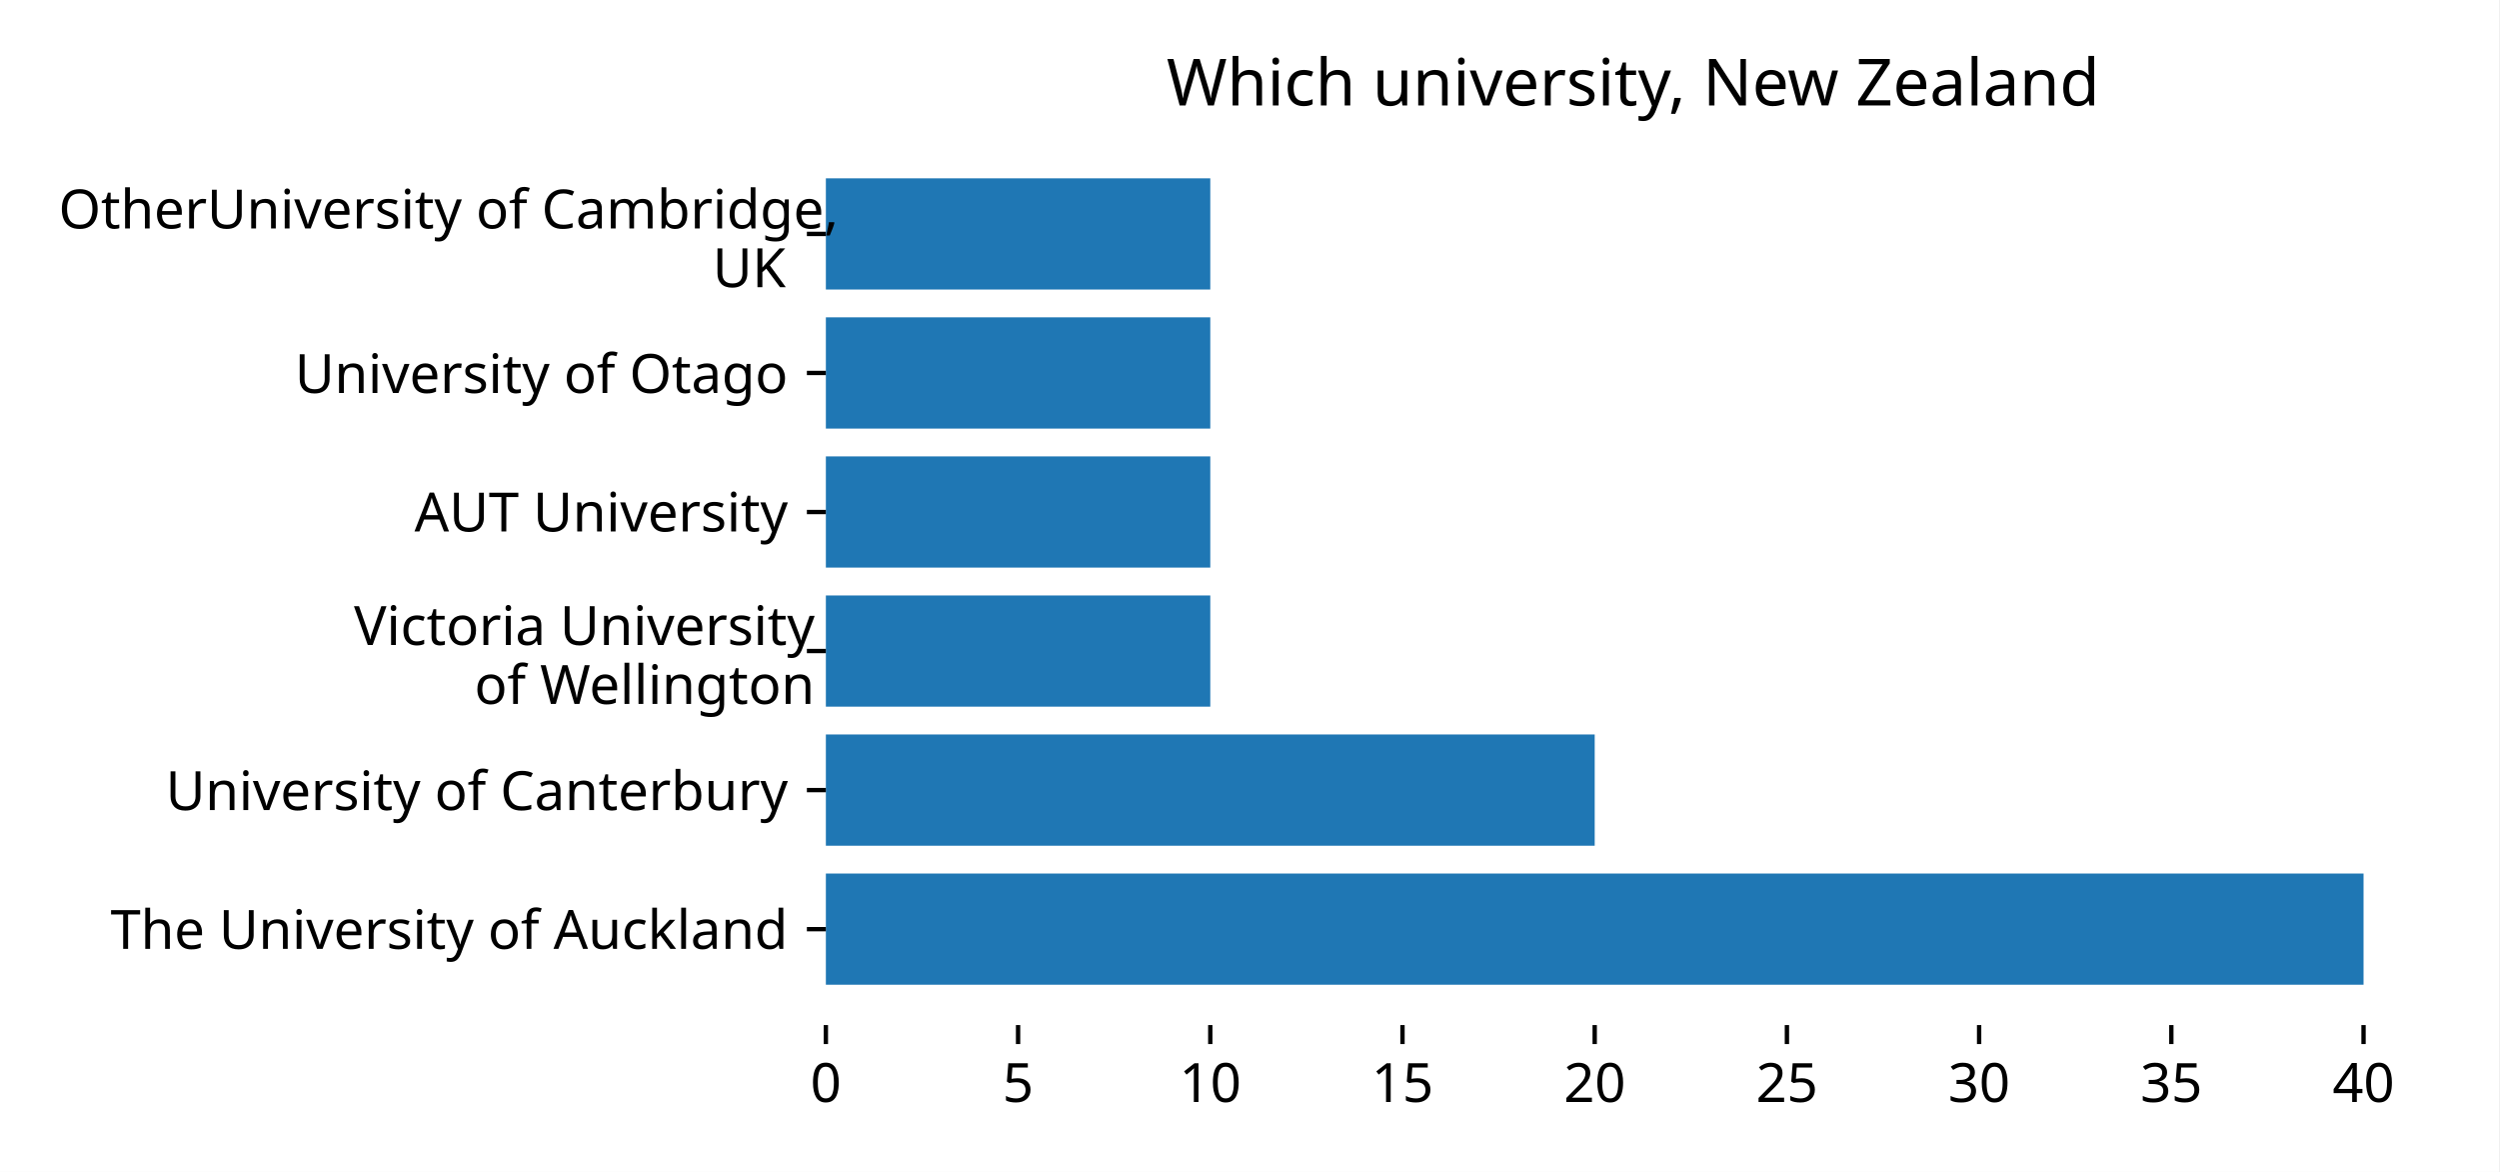
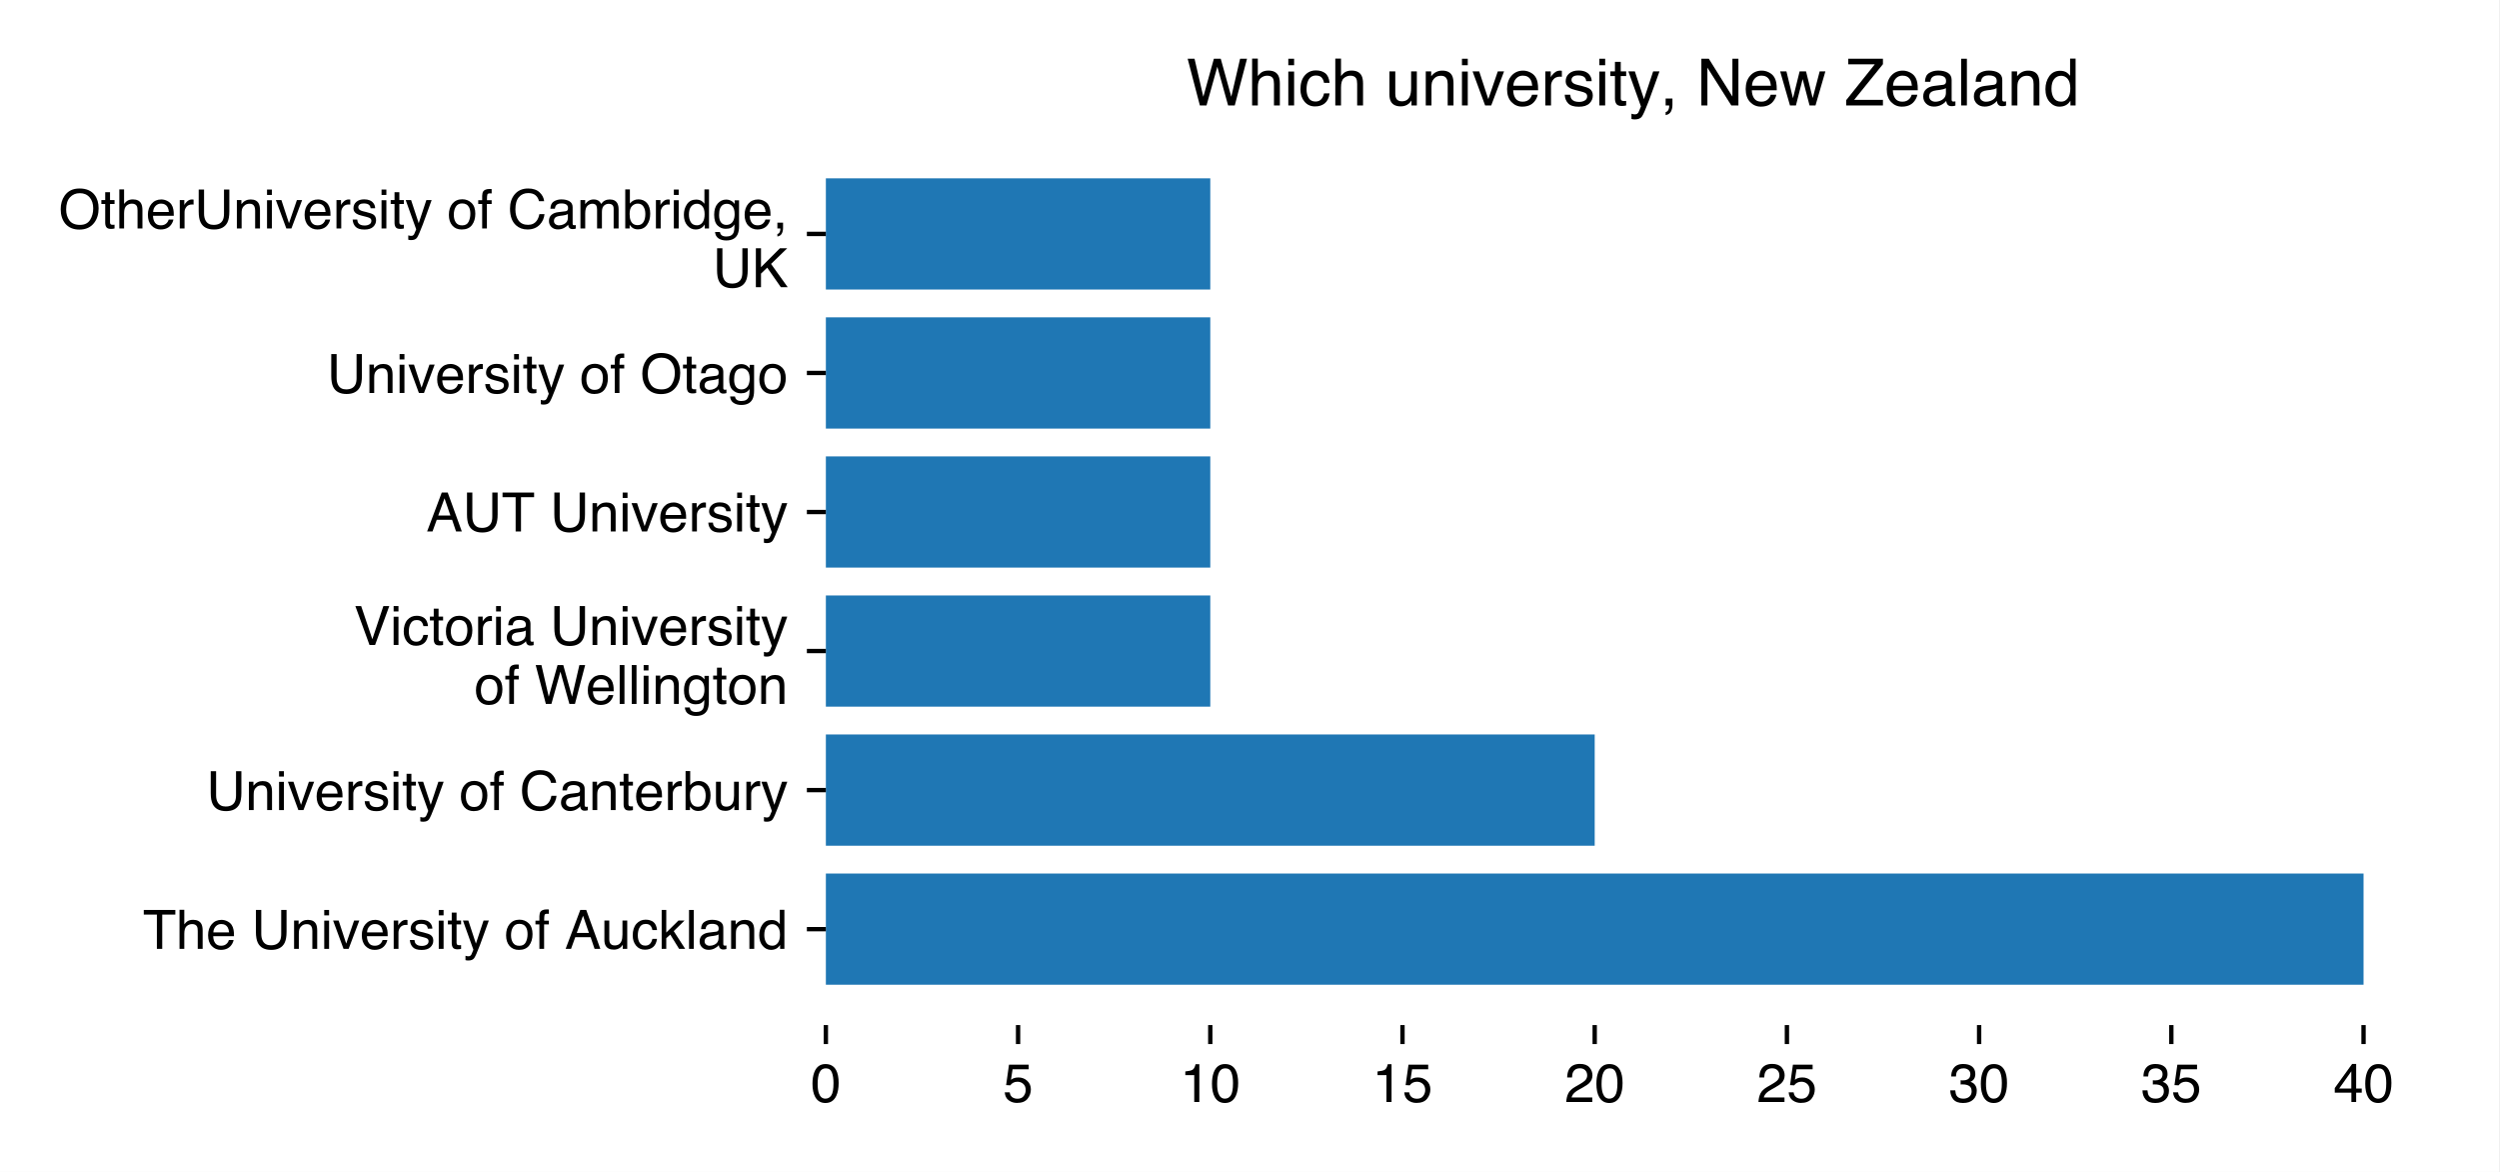
<svg xmlns="http://www.w3.org/2000/svg" xmlns:xlink="http://www.w3.org/1999/xlink" width="460.8pt" height="216pt" viewBox="0 0 460.8 216" version="1.1">
  <defs>
    <style type="text/css">*{stroke-linejoin: round; stroke-linecap: butt}</style>
  </defs>
  <g id="figure_1">
    <g id="patch_1">
      <path d="M 0 216  L 460.8 216  L 460.8 0  L 0 0  z " style="fill: #ffffff" />
    </g>
    <g id="axes_1">
      <g id="patch_2">
        <path d="M 152.284 188.942  L 450 188.942  L 450 25.436  L 152.284 25.436  z " style="fill: #ffffff" />
      </g>
      <g id="patch_3">
        <path d="M 152.284 181.51  L 435.823 181.51  L 435.823 161.008  L 152.284 161.008  z " clip-path="url(#p4ec73cc46a)" style="fill: #1f77b4" />
      </g>
      <g id="patch_4">
        <path d="M 152.284 155.882  L 294.054 155.882  L 294.054 135.38  L 152.284 135.38  z " clip-path="url(#p4ec73cc46a)" style="fill: #1f77b4" />
      </g>
      <g id="patch_5">
        <path d="M 152.284 130.254  L 223.169 130.254  L 223.169 109.752  L 152.284 109.752  z " clip-path="url(#p4ec73cc46a)" style="fill: #1f77b4" />
      </g>
      <g id="patch_6">
        <path d="M 152.284 104.626  L 223.169 104.626  L 223.169 84.124  L 152.284 84.124  z " clip-path="url(#p4ec73cc46a)" style="fill: #1f77b4" />
      </g>
      <g id="patch_7">
        <path d="M 152.284 78.999  L 223.169 78.999  L 223.169 58.496  L 152.284 58.496  z " clip-path="url(#p4ec73cc46a)" style="fill: #1f77b4" />
      </g>
      <g id="patch_8">
        <path d="M 152.284 53.371  L 223.169 53.371  L 223.169 32.868  L 152.284 32.868  z " clip-path="url(#p4ec73cc46a)" style="fill: #1f77b4" />
      </g>
      <g id="matplotlib.axis_1">
        <g id="xtick_1">
          <g id="line2d_1">
            <defs>
              <path id="m4c99cd72f3" d="M 0 0  L 0 3.5  " style="stroke: #000000; stroke-width: 0.8" />
            </defs>
            <g>
              <use xlink:href="#m4c99cd72f3" x="152.284" y="188.942" style="stroke: #000000; stroke-width: 0.8" />
            </g>
          </g>
          <g id="text_1">
-             <text style="font: 10px 'sans-serif'; text-anchor: middle" x="152.284" y="203.116" transform="rotate(-0, 152.2844, 203.1156)">0</text>
+             <g transform="translate(149.5039 203.1156)scale(0.1 -0.1)">
+               <defs>
+                 <path id="Helvetica-30" d="M 1731 4475  Q 2600 4475 2988 3759  Q 3288 3206 3288 2244  Q 3288 1331 3016 734  Q 2622 -122 1728 -122  Q 922 -122 528 578  Q 200 1163 200 2147  Q 200 2909 397 3456  Q 766 4475 1731 4475  z M 1725 391  Q 2163 391 2422 778  Q 2681 1166 2681 2222  Q 2681 2984 2493 3476  Q 2306 3969 1766 3969  Q 1269 3969 1039 3501  Q 809 3034 809 2125  Q 809 1441 956 1025  Q 1181 391 1725 391  z " transform="scale(0.015625)" />
+               </defs>
+               <use xlink:href="#Helvetica-30" />
+             </g>
          </g>
        </g>
        <g id="xtick_2">
          <g id="line2d_2">
            <g>
              <use xlink:href="#m4c99cd72f3" x="187.727" y="188.942" style="stroke: #000000; stroke-width: 0.8" />
            </g>
          </g>
          <g id="text_2">
-             <text style="font: 10px 'sans-serif'; text-anchor: middle" x="187.727" y="203.116" transform="rotate(-0, 187.7267, 203.1156)">5</text>
+             <g transform="translate(184.9462 203.1156)scale(0.1 -0.1)">
+               <defs>
+                 <path id="Helvetica-35" d="M 791 1141  Q 847 659 1238 475  Q 1438 381 1700 381  Q 2200 381 2440 700  Q 2681 1019 2681 1406  Q 2681 1875 2395 2131  Q 2109 2388 1709 2388  Q 1419 2388 1211 2275  Q 1003 2163 856 1963  L 369 1991  L 709 4400  L 3034 4400  L 3034 3856  L 1131 3856  L 941 2613  Q 1097 2731 1238 2791  Q 1488 2894 1816 2894  Q 2431 2894 2859 2497  Q 3288 2100 3288 1491  Q 3288 856 2895 371  Q 2503 -113 1644 -113  Q 1097 -113 676 195  Q 256 503 206 1141  L 791 1141  z " transform="scale(0.015625)" />
+               </defs>
+               <use xlink:href="#Helvetica-35" />
+             </g>
          </g>
        </g>
        <g id="xtick_3">
          <g id="line2d_3">
            <g>
              <use xlink:href="#m4c99cd72f3" x="223.169" y="188.942" style="stroke: #000000; stroke-width: 0.8" />
            </g>
          </g>
          <g id="text_3">
-             <text style="font: 10px 'sans-serif'; text-anchor: middle" x="223.169" y="203.116" transform="rotate(-0, 223.169, 203.1156)">10</text>
+             <g transform="translate(217.6081 203.1156)scale(0.1 -0.1)">
+               <defs>
+                 <path id="Helvetica-31" d="M 613 3169  L 613 3600  Q 1222 3659 1462 3798  Q 1703 3938 1822 4456  L 2266 4456  L 2266 0  L 1666 0  L 1666 3169  L 613 3169  z " transform="scale(0.015625)" />
+               </defs>
+               <use xlink:href="#Helvetica-31" />
+               <use xlink:href="#Helvetica-30" x="55.615" />
+             </g>
          </g>
        </g>
        <g id="xtick_4">
          <g id="line2d_4">
            <g>
              <use xlink:href="#m4c99cd72f3" x="258.611" y="188.942" style="stroke: #000000; stroke-width: 0.8" />
            </g>
          </g>
          <g id="text_4">
-             <text style="font: 10px 'sans-serif'; text-anchor: middle" x="258.611" y="203.116" transform="rotate(-0, 258.6114, 203.1156)">15</text>
+             <g transform="translate(253.0504 203.1156)scale(0.1 -0.1)">
+               <use xlink:href="#Helvetica-31" />
+               <use xlink:href="#Helvetica-35" x="55.615" />
+             </g>
          </g>
        </g>
        <g id="xtick_5">
          <g id="line2d_5">
            <g>
              <use xlink:href="#m4c99cd72f3" x="294.054" y="188.942" style="stroke: #000000; stroke-width: 0.8" />
            </g>
          </g>
          <g id="text_5">
-             <text style="font: 10px 'sans-serif'; text-anchor: middle" x="294.054" y="203.116" transform="rotate(-0, 294.0537, 203.1156)">20</text>
+             <g transform="translate(288.4928 203.1156)scale(0.1 -0.1)">
+               <defs>
+                 <path id="Helvetica-32" d="M 200 0  Q 231 578 439 1006  Q 647 1434 1250 1784  L 1850 2131  Q 2253 2366 2416 2531  Q 2672 2791 2672 3125  Q 2672 3516 2437 3745  Q 2203 3975 1813 3975  Q 1234 3975 1013 3538  Q 894 3303 881 2888  L 309 2888  Q 319 3472 525 3841  Q 891 4491 1816 4491  Q 2584 4491 2939 4075  Q 3294 3659 3294 3150  Q 3294 2613 2916 2231  Q 2697 2009 2131 1694  L 1703 1456  Q 1397 1288 1222 1134  Q 909 863 828 531  L 3272 531  L 3272 0  L 200 0  z " transform="scale(0.015625)" />
+               </defs>
+               <use xlink:href="#Helvetica-32" />
+               <use xlink:href="#Helvetica-30" x="55.615" />
+             </g>
          </g>
        </g>
        <g id="xtick_6">
          <g id="line2d_6">
            <g>
              <use xlink:href="#m4c99cd72f3" x="329.496" y="188.942" style="stroke: #000000; stroke-width: 0.8" />
            </g>
          </g>
          <g id="text_6">
-             <text style="font: 10px 'sans-serif'; text-anchor: middle" x="329.496" y="203.116" transform="rotate(-0, 329.4961, 203.1156)">25</text>
+             <g transform="translate(323.9351 203.1156)scale(0.1 -0.1)">
+               <use xlink:href="#Helvetica-32" />
+               <use xlink:href="#Helvetica-35" x="55.615" />
+             </g>
          </g>
        </g>
        <g id="xtick_7">
          <g id="line2d_7">
            <g>
              <use xlink:href="#m4c99cd72f3" x="364.938" y="188.942" style="stroke: #000000; stroke-width: 0.8" />
            </g>
          </g>
          <g id="text_7">
-             <text style="font: 10px 'sans-serif'; text-anchor: middle" x="364.938" y="203.116" transform="rotate(-0, 364.9384, 203.1156)">30</text>
+             <g transform="translate(359.3775 203.1156)scale(0.1 -0.1)">
+               <defs>
+                 <path id="Helvetica-33" d="M 1663 -122  Q 869 -122 511 314  Q 153 750 153 1375  L 741 1375  Q 778 941 903 744  Q 1122 391 1694 391  Q 2138 391 2406 628  Q 2675 866 2675 1241  Q 2675 1703 2392 1887  Q 2109 2072 1606 2072  Q 1550 2072 1492 2070  Q 1434 2069 1375 2066  L 1375 2563  Q 1463 2553 1522 2550  Q 1581 2547 1650 2547  Q 1966 2547 2169 2647  Q 2525 2822 2525 3272  Q 2525 3606 2287 3787  Q 2050 3969 1734 3969  Q 1172 3969 956 3594  Q 838 3388 822 3006  L 266 3006  Q 266 3506 466 3856  Q 809 4481 1675 4481  Q 2359 4481 2734 4176  Q 3109 3872 3109 3294  Q 3109 2881 2888 2625  Q 2750 2466 2531 2375  Q 2884 2278 3082 2001  Q 3281 1725 3281 1325  Q 3281 684 2859 281  Q 2438 -122 1663 -122  z " transform="scale(0.015625)" />
+               </defs>
+               <use xlink:href="#Helvetica-33" />
+               <use xlink:href="#Helvetica-30" x="55.615" />
+             </g>
          </g>
        </g>
        <g id="xtick_8">
          <g id="line2d_8">
            <g>
              <use xlink:href="#m4c99cd72f3" x="400.381" y="188.942" style="stroke: #000000; stroke-width: 0.8" />
            </g>
          </g>
          <g id="text_8">
-             <text style="font: 10px 'sans-serif'; text-anchor: middle" x="400.381" y="203.116" transform="rotate(-0, 400.3807, 203.1156)">35</text>
+             <g transform="translate(394.8198 203.1156)scale(0.1 -0.1)">
+               <use xlink:href="#Helvetica-33" />
+               <use xlink:href="#Helvetica-35" x="55.615" />
+             </g>
          </g>
        </g>
        <g id="xtick_9">
          <g id="line2d_9">
            <g>
              <use xlink:href="#m4c99cd72f3" x="435.823" y="188.942" style="stroke: #000000; stroke-width: 0.8" />
            </g>
          </g>
          <g id="text_9">
-             <text style="font: 10px 'sans-serif'; text-anchor: middle" x="435.823" y="203.116" transform="rotate(-0, 435.8231, 203.1156)">40</text>
+             <g transform="translate(430.2621 203.1156)scale(0.1 -0.1)">
+               <defs>
+                 <path id="Helvetica-34" d="M 2116 1584  L 2116 3613  L 681 1584  L 2116 1584  z M 2125 0  L 2125 1094  L 163 1094  L 163 1644  L 2213 4488  L 2688 4488  L 2688 1584  L 3347 1584  L 3347 1094  L 2688 1094  L 2688 0  L 2125 0  z " transform="scale(0.015625)" />
+               </defs>
+               <use xlink:href="#Helvetica-34" />
+               <use xlink:href="#Helvetica-30" x="55.615" />
+             </g>
          </g>
        </g>
      </g>
      <g id="matplotlib.axis_2">
        <g id="ytick_1">
          <g id="line2d_10">
            <defs>
              <path id="m8e343aef83" d="M 0 0  L -3.5 0  " style="stroke: #000000; stroke-width: 0.8" />
            </defs>
            <g>
              <use xlink:href="#m8e343aef83" x="152.284" y="171.259" style="stroke: #000000; stroke-width: 0.8" />
            </g>
          </g>
          <g id="text_10">
-             <text style="font: 10px 'sans-serif'; text-anchor: end" x="145.284" y="174.896" transform="rotate(-0, 145.2844, 174.8964)">The University of Auckland</text>
+             <g transform="translate(26.35 174.8964)scale(0.1 -0.1)">
+               <defs>
+                 <path id="Helvetica-54" d="M 3828 4591  L 3828 4044  L 2281 4044  L 2281 0  L 1650 0  L 1650 4044  L 103 4044  L 103 4591  L 3828 4591  z " transform="scale(0.015625)" />
+                 <path id="Helvetica-68" d="M 413 4606  L 975 4606  L 975 2894  Q 1175 3147 1334 3250  Q 1606 3428 2013 3428  Q 2741 3428 3000 2919  Q 3141 2641 3141 2147  L 3141 0  L 2563 0  L 2563 2109  Q 2563 2478 2469 2650  Q 2316 2925 1894 2925  Q 1544 2925 1259 2684  Q 975 2444 975 1775  L 975 0  L 413 0  L 413 4606  z " transform="scale(0.015625)" />
+                 <path id="Helvetica-65" d="M 1806 3422  Q 2163 3422 2497 3255  Q 2831 3088 3006 2822  Q 3175 2569 3231 2231  Q 3281 2000 3281 1494  L 828 1494  Q 844 984 1069 676  Q 1294 369 1766 369  Q 2206 369 2469 659  Q 2619 828 2681 1050  L 3234 1050  Q 3213 866 3089 639  Q 2966 413 2813 269  Q 2556 19 2178 -69  Q 1975 -119 1719 -119  Q 1094 -119 659 336  Q 225 791 225 1609  Q 225 2416 662 2919  Q 1100 3422 1806 3422  z M 2703 1941  Q 2669 2306 2544 2525  Q 2313 2931 1772 2931  Q 1384 2931 1121 2651  Q 859 2372 844 1941  L 2703 1941  z M 1753 3428  L 1753 3428  z " transform="scale(0.015625)" />
+                 <path id="Helvetica-20" transform="scale(0.015625)" />
+                 <path id="Helvetica-55" d="M 1163 4591  L 1163 1753  Q 1163 1253 1350 922  Q 1628 422 2288 422  Q 3078 422 3363 963  Q 3516 1256 3516 1753  L 3516 4591  L 4147 4591  L 4147 2013  Q 4147 1166 3919 709  Q 3500 -122 2338 -122  Q 1175 -122 759 709  Q 531 1166 531 2013  L 531 4591  L 1163 4591  z M 2341 4591  L 2341 4591  z " transform="scale(0.015625)" />
+                 <path id="Helvetica-6e" d="M 413 3347  L 947 3347  L 947 2872  Q 1184 3166 1450 3294  Q 1716 3422 2041 3422  Q 2753 3422 3003 2925  Q 3141 2653 3141 2147  L 3141 0  L 2569 0  L 2569 2109  Q 2569 2416 2478 2603  Q 2328 2916 1934 2916  Q 1734 2916 1606 2875  Q 1375 2806 1200 2600  Q 1059 2434 1017 2257  Q 975 2081 975 1753  L 975 0  L 413 0  L 413 3347  z M 1734 3428  L 1734 3428  z " transform="scale(0.015625)" />
+                 <path id="Helvetica-69" d="M 413 3331  L 984 3331  L 984 0  L 413 0  L 413 3331  z M 413 4591  L 984 4591  L 984 3953  L 413 3953  L 413 4591  z " transform="scale(0.015625)" />
+                 <path id="Helvetica-76" d="M 688 3347  L 1581 622  L 2516 3347  L 3131 3347  L 1869 0  L 1269 0  L 34 3347  L 688 3347  z " transform="scale(0.015625)" />
+                 <path id="Helvetica-72" d="M 428 3347  L 963 3347  L 963 2769  Q 1028 2938 1284 3180  Q 1541 3422 1875 3422  Q 1891 3422 1928 3419  Q 1966 3416 2056 3406  L 2056 2813  Q 2006 2822 1964 2825  Q 1922 2828 1872 2828  Q 1447 2828 1219 2554  Q 991 2281 991 1925  L 991 0  L 428 0  L 428 3347  z " transform="scale(0.015625)" />
+                 <path id="Helvetica-73" d="M 747 1050  Q 772 769 888 619  Q 1100 347 1625 347  Q 1938 347 2175 483  Q 2413 619 2413 903  Q 2413 1119 2222 1231  Q 2100 1300 1741 1391  L 1294 1503  Q 866 1609 663 1741  Q 300 1969 300 2372  Q 300 2847 642 3140  Q 984 3434 1563 3434  Q 2319 3434 2653 2991  Q 2863 2709 2856 2384  L 2325 2384  Q 2309 2575 2191 2731  Q 1997 2953 1519 2953  Q 1200 2953 1036 2831  Q 872 2709 872 2509  Q 872 2291 1088 2159  Q 1213 2081 1456 2022  L 1828 1931  Q 2434 1784 2641 1647  Q 2969 1431 2969 969  Q 2969 522 2630 197  Q 2291 -128 1597 -128  Q 850 -128 539 211  Q 228 550 206 1050  L 747 1050  z M 1578 3428  L 1578 3428  z " transform="scale(0.015625)" />
+                 <path id="Helvetica-74" d="M 525 4281  L 1094 4281  L 1094 3347  L 1628 3347  L 1628 2888  L 1094 2888  L 1094 703  Q 1094 528 1213 469  Q 1278 434 1431 434  Q 1472 434 1519 436  Q 1566 438 1628 444  L 1628 0  Q 1531 -28 1426 -40  Q 1322 -53 1200 -53  Q 806 -53 665 148  Q 525 350 525 672  L 525 2888  L 72 2888  L 72 3347  L 525 3347  L 525 4281  z " transform="scale(0.015625)" />
+                 <path id="Helvetica-79" d="M 2503 3347  L 3125 3347  Q 3006 3025 2597 1878  Q 2291 1016 2084 472  Q 1597 -809 1397 -1090  Q 1197 -1372 709 -1372  Q 591 -1372 527 -1362  Q 463 -1353 369 -1328  L 369 -816  Q 516 -856 581 -865  Q 647 -875 697 -875  Q 853 -875 926 -823  Q 1000 -772 1050 -697  Q 1066 -672 1162 -440  Q 1259 -209 1303 -97  L 66 3347  L 703 3347  L 1600 622  L 2503 3347  z M 1597 3428  L 1597 3428  z " transform="scale(0.015625)" />
+                 <path id="Helvetica-6f" d="M 1741 363  Q 2300 363 2508 786  Q 2716 1209 2716 1728  Q 2716 2197 2566 2491  Q 2328 2953 1747 2953  Q 1231 2953 997 2559  Q 763 2166 763 1609  Q 763 1075 997 719  Q 1231 363 1741 363  z M 1763 3444  Q 2409 3444 2856 3012  Q 3303 2581 3303 1744  Q 3303 934 2909 406  Q 2516 -122 1688 -122  Q 997 -122 590 345  Q 184 813 184 1600  Q 184 2444 612 2944  Q 1041 3444 1763 3444  z M 1744 3428  L 1744 3428  z " transform="scale(0.015625)" />
+                 <path id="Helvetica-66" d="M 553 3856  Q 566 4206 675 4369  Q 872 4656 1434 4656  Q 1488 4656 1544 4653  Q 1600 4650 1672 4644  L 1672 4131  Q 1584 4138 1545 4139  Q 1506 4141 1472 4141  Q 1216 4141 1166 4008  Q 1116 3875 1116 3331  L 1672 3331  L 1672 2888  L 1109 2888  L 1109 0  L 553 0  L 553 2888  L 88 2888  L 88 3331  L 553 3331  L 553 3856  z " transform="scale(0.015625)" />
+                 <path id="Helvetica-41" d="M 2844 1881  L 2147 3909  L 1406 1881  L 2844 1881  z M 1822 4591  L 2525 4591  L 4191 0  L 3509 0  L 3044 1375  L 1228 1375  L 731 0  L 94 0  L 1822 4591  z M 2144 4591  L 2144 4591  z " transform="scale(0.015625)" />
+                 <path id="Helvetica-75" d="M 975 3347  L 975 1125  Q 975 869 1056 706  Q 1206 406 1616 406  Q 2203 406 2416 931  Q 2531 1213 2531 1703  L 2531 3347  L 3094 3347  L 3094 0  L 2563 0  L 2569 494  Q 2459 303 2297 172  Q 1975 -91 1516 -91  Q 800 -91 541 388  Q 400 644 400 1072  L 400 3347  L 975 3347  z M 1747 3428  L 1747 3428  z " transform="scale(0.015625)" />
+                 <path id="Helvetica-63" d="M 1703 3444  Q 2269 3444 2623 3169  Q 2978 2894 3050 2222  L 2503 2222  Q 2453 2531 2275 2736  Q 2097 2941 1703 2941  Q 1166 2941 934 2416  Q 784 2075 784 1575  Q 784 1072 996 728  Q 1209 384 1666 384  Q 2016 384 2220 598  Q 2425 813 2503 1184  L 3050 1184  Q 2956 519 2581 211  Q 2206 -97 1622 -97  Q 966 -97 575 383  Q 184 863 184 1581  Q 184 2463 612 2953  Q 1041 3444 1703 3444  z M 1616 3428  L 1616 3428  z " transform="scale(0.015625)" />
+                 <path id="Helvetica-6b" d="M 400 4591  L 941 4591  L 941 1925  L 2384 3347  L 3103 3347  L 1822 2094  L 3175 0  L 2456 0  L 1413 1688  L 941 1256  L 941 0  L 400 0  L 400 4591  z " transform="scale(0.015625)" />
+                 <path id="Helvetica-6c" d="M 428 4591  L 991 4591  L 991 0  L 428 0  L 428 4591  z " transform="scale(0.015625)" />
+                 <path id="Helvetica-61" d="M 844 891  Q 844 647 1022 506  Q 1200 366 1444 366  Q 1741 366 2019 503  Q 2488 731 2488 1250  L 2488 1703  Q 2384 1638 2221 1594  Q 2059 1550 1903 1531  L 1563 1488  Q 1256 1447 1103 1359  Q 844 1213 844 891  z M 2206 2028  Q 2400 2053 2466 2191  Q 2503 2266 2503 2406  Q 2503 2694 2298 2823  Q 2094 2953 1713 2953  Q 1272 2953 1088 2716  Q 984 2584 953 2325  L 428 2325  Q 444 2944 830 3186  Q 1216 3428 1725 3428  Q 2316 3428 2684 3203  Q 3050 2978 3050 2503  L 3050 575  Q 3050 488 3086 434  Q 3122 381 3238 381  Q 3275 381 3322 386  Q 3369 391 3422 400  L 3422 -16  Q 3291 -53 3222 -62  Q 3153 -72 3034 -72  Q 2744 -72 2613 134  Q 2544 244 2516 444  Q 2344 219 2022 53  Q 1700 -113 1313 -113  Q 847 -113 551 170  Q 256 453 256 878  Q 256 1344 547 1600  Q 838 1856 1309 1916  L 2206 2028  z M 1741 3428  L 1741 3428  z " transform="scale(0.015625)" />
+                 <path id="Helvetica-64" d="M 769 1634  Q 769 1097 997 734  Q 1225 372 1728 372  Q 2119 372 2370 708  Q 2622 1044 2622 1672  Q 2622 2306 2362 2611  Q 2103 2916 1722 2916  Q 1297 2916 1033 2591  Q 769 2266 769 1634  z M 1616 3406  Q 2000 3406 2259 3244  Q 2409 3150 2600 2916  L 2600 4606  L 3141 4606  L 3141 0  L 2634 0  L 2634 466  Q 2438 156 2169 18  Q 1900 -119 1553 -119  Q 994 -119 584 351  Q 175 822 175 1603  Q 175 2334 548 2870  Q 922 3406 1616 3406  z " transform="scale(0.015625)" />
+               </defs>
+               <use xlink:href="#Helvetica-54" />
+               <use xlink:href="#Helvetica-68" x="61.084" />
+               <use xlink:href="#Helvetica-65" x="116.699" />
+               <use xlink:href="#Helvetica-20" x="172.314" />
+               <use xlink:href="#Helvetica-55" x="200.098" />
+               <use xlink:href="#Helvetica-6e" x="272.314" />
+               <use xlink:href="#Helvetica-69" x="327.93" />
+               <use xlink:href="#Helvetica-76" x="350.146" />
+               <use xlink:href="#Helvetica-65" x="400.146" />
+               <use xlink:href="#Helvetica-72" x="455.762" />
+               <use xlink:href="#Helvetica-73" x="489.062" />
+               <use xlink:href="#Helvetica-69" x="539.062" />
+               <use xlink:href="#Helvetica-74" x="561.279" />
+               <use xlink:href="#Helvetica-79" x="589.062" />
+               <use xlink:href="#Helvetica-20" x="639.062" />
+               <use xlink:href="#Helvetica-6f" x="666.846" />
+               <use xlink:href="#Helvetica-66" x="722.461" />
+               <use xlink:href="#Helvetica-20" x="750.244" />
+               <use xlink:href="#Helvetica-41" x="778.027" />
+               <use xlink:href="#Helvetica-75" x="844.727" />
+               <use xlink:href="#Helvetica-63" x="900.342" />
+               <use xlink:href="#Helvetica-6b" x="950.342" />
+               <use xlink:href="#Helvetica-6c" x="1000.342" />
+               <use xlink:href="#Helvetica-61" x="1022.559" />
+               <use xlink:href="#Helvetica-6e" x="1078.174" />
+               <use xlink:href="#Helvetica-64" x="1133.789" />
+             </g>
          </g>
        </g>
        <g id="ytick_2">
          <g id="line2d_11">
            <g>
              <use xlink:href="#m8e343aef83" x="152.284" y="145.631" style="stroke: #000000; stroke-width: 0.8" />
            </g>
          </g>
          <g id="text_11">
-             <text style="font: 10px 'sans-serif'; text-anchor: end" x="145.284" y="149.315" transform="rotate(-0, 145.2844, 149.3154)">University of Canterbury</text>
+             <g transform="translate(38.02969 149.3154)scale(0.1 -0.1)">
+               <defs>
+                 <path id="Helvetica-43" d="M 2422 4716  Q 3294 4716 3775 4256  Q 4256 3797 4309 3213  L 3703 3213  Q 3600 3656 3292 3915  Q 2984 4175 2428 4175  Q 1750 4175 1333 3698  Q 916 3222 916 2238  Q 916 1431 1292 929  Q 1669 428 2416 428  Q 3103 428 3463 956  Q 3653 1234 3747 1688  L 4353 1688  Q 4272 963 3816 472  Q 3269 -119 2341 -119  Q 1541 -119 997 366  Q 281 1006 281 2344  Q 281 3359 819 4009  Q 1400 4716 2422 4716  z M 2297 4716  L 2297 4716  z " transform="scale(0.015625)" />
+                 <path id="Helvetica-62" d="M 369 4606  L 916 4606  L 916 2941  Q 1100 3181 1356 3307  Q 1613 3434 1913 3434  Q 2538 3434 2927 3004  Q 3316 2575 3316 1738  Q 3316 944 2931 419  Q 2547 -106 1866 -106  Q 1484 -106 1222 78  Q 1066 188 888 428  L 888 0  L 369 0  L 369 4606  z M 1831 391  Q 2288 391 2514 753  Q 2741 1116 2741 1709  Q 2741 2238 2514 2584  Q 2288 2931 1847 2931  Q 1463 2931 1173 2647  Q 884 2363 884 1709  Q 884 1238 1003 944  Q 1225 391 1831 391  z " transform="scale(0.015625)" />
+               </defs>
+               <use xlink:href="#Helvetica-55" />
+               <use xlink:href="#Helvetica-6e" x="72.217" />
+               <use xlink:href="#Helvetica-69" x="127.832" />
+               <use xlink:href="#Helvetica-76" x="150.049" />
+               <use xlink:href="#Helvetica-65" x="200.049" />
+               <use xlink:href="#Helvetica-72" x="255.664" />
+               <use xlink:href="#Helvetica-73" x="288.965" />
+               <use xlink:href="#Helvetica-69" x="338.965" />
+               <use xlink:href="#Helvetica-74" x="361.182" />
+               <use xlink:href="#Helvetica-79" x="388.965" />
+               <use xlink:href="#Helvetica-20" x="438.965" />
+               <use xlink:href="#Helvetica-6f" x="466.748" />
+               <use xlink:href="#Helvetica-66" x="522.363" />
+               <use xlink:href="#Helvetica-20" x="550.146" />
+               <use xlink:href="#Helvetica-43" x="577.93" />
+               <use xlink:href="#Helvetica-61" x="650.146" />
+               <use xlink:href="#Helvetica-6e" x="705.762" />
+               <use xlink:href="#Helvetica-74" x="761.377" />
+               <use xlink:href="#Helvetica-65" x="789.16" />
+               <use xlink:href="#Helvetica-72" x="844.775" />
+               <use xlink:href="#Helvetica-62" x="878.076" />
+               <use xlink:href="#Helvetica-75" x="933.691" />
+               <use xlink:href="#Helvetica-72" x="989.307" />
+               <use xlink:href="#Helvetica-79" x="1022.607" />
+             </g>
          </g>
        </g>
        <g id="ytick_3">
          <g id="line2d_12">
            <g>
              <use xlink:href="#m8e343aef83" x="152.284" y="120.003" style="stroke: #000000; stroke-width: 0.8" />
            </g>
          </g>
          <g id="text_12">
-             <text style="font: 10px 'sans-serif'" transform="translate(65.26719 118.8805)">Victoria University</text>
-             <text style="font: 10px 'sans-serif'" transform="translate(87.47969 129.7543)">of Wellington</text>
+             <g transform="translate(65.26719 118.8805)scale(0.1 -0.1)">
+               <defs>
+                 <path id="Helvetica-56" d="M 850 4591  L 2169 681  L 3472 4591  L 4169 4591  L 2494 0  L 1834 0  L 163 4591  L 850 4591  z " transform="scale(0.015625)" />
+               </defs>
+               <use xlink:href="#Helvetica-56" />
+               <use xlink:href="#Helvetica-69" x="66.699" />
+               <use xlink:href="#Helvetica-63" x="88.916" />
+               <use xlink:href="#Helvetica-74" x="138.916" />
+               <use xlink:href="#Helvetica-6f" x="166.699" />
+               <use xlink:href="#Helvetica-72" x="222.314" />
+               <use xlink:href="#Helvetica-69" x="255.615" />
+               <use xlink:href="#Helvetica-61" x="277.832" />
+               <use xlink:href="#Helvetica-20" x="333.447" />
+               <use xlink:href="#Helvetica-55" x="361.23" />
+               <use xlink:href="#Helvetica-6e" x="433.447" />
+               <use xlink:href="#Helvetica-69" x="489.062" />
+               <use xlink:href="#Helvetica-76" x="511.279" />
+               <use xlink:href="#Helvetica-65" x="561.279" />
+               <use xlink:href="#Helvetica-72" x="616.895" />
+               <use xlink:href="#Helvetica-73" x="650.195" />
+               <use xlink:href="#Helvetica-69" x="700.195" />
+               <use xlink:href="#Helvetica-74" x="722.412" />
+               <use xlink:href="#Helvetica-79" x="750.195" />
+             </g>
+             <g transform="translate(87.47969 129.7543)scale(0.1 -0.1)">
+               <defs>
+                 <path id="Helvetica-57" d="M 791 4591  L 1656 856  L 2694 4591  L 3369 4591  L 4406 856  L 5272 4591  L 5953 4591  L 4747 0  L 4094 0  L 3034 3806  L 1969 0  L 1316 0  L 116 4591  L 791 4591  z " transform="scale(0.015625)" />
+                 <path id="Helvetica-67" d="M 1594 3406  Q 1988 3406 2281 3213  Q 2441 3103 2606 2894  L 2606 3316  L 3125 3316  L 3125 272  Q 3125 -366 2938 -734  Q 2588 -1416 1616 -1416  Q 1075 -1416 706 -1173  Q 338 -931 294 -416  L 866 -416  Q 906 -641 1028 -763  Q 1219 -950 1628 -950  Q 2275 -950 2475 -494  Q 2594 -225 2584 466  Q 2416 209 2178 84  Q 1941 -41 1550 -41  Q 1006 -41 598 345  Q 191 731 191 1622  Q 191 2463 602 2934  Q 1013 3406 1594 3406  z M 2606 1688  Q 2606 2309 2350 2609  Q 2094 2909 1697 2909  Q 1103 2909 884 2353  Q 769 2056 769 1575  Q 769 1009 998 714  Q 1228 419 1616 419  Q 2222 419 2469 966  Q 2606 1275 2606 1688  z M 1659 3428  L 1659 3428  z " transform="scale(0.015625)" />
+               </defs>
+               <use xlink:href="#Helvetica-6f" />
+               <use xlink:href="#Helvetica-66" x="55.615" />
+               <use xlink:href="#Helvetica-20" x="83.398" />
+               <use xlink:href="#Helvetica-57" x="111.182" />
+               <use xlink:href="#Helvetica-65" x="205.566" />
+               <use xlink:href="#Helvetica-6c" x="261.182" />
+               <use xlink:href="#Helvetica-6c" x="283.398" />
+               <use xlink:href="#Helvetica-69" x="305.615" />
+               <use xlink:href="#Helvetica-6e" x="327.832" />
+               <use xlink:href="#Helvetica-67" x="383.447" />
+               <use xlink:href="#Helvetica-74" x="439.062" />
+               <use xlink:href="#Helvetica-6f" x="466.846" />
+               <use xlink:href="#Helvetica-6e" x="522.461" />
+             </g>
          </g>
        </g>
        <g id="ytick_4">
          <g id="line2d_13">
            <g>
              <use xlink:href="#m8e343aef83" x="152.284" y="94.375" style="stroke: #000000; stroke-width: 0.8" />
            </g>
          </g>
          <g id="text_13">
-             <text style="font: 10px 'sans-serif'; text-anchor: end" x="145.284" y="97.962" transform="rotate(-0, 145.2844, 97.96199)">AUT University</text>
+             <g transform="translate(78.61094 97.96199)scale(0.1 -0.1)">
+               <use xlink:href="#Helvetica-41" />
+               <use xlink:href="#Helvetica-55" x="66.699" />
+               <use xlink:href="#Helvetica-54" x="138.916" />
+               <use xlink:href="#Helvetica-20" x="200" />
+               <use xlink:href="#Helvetica-55" x="227.783" />
+               <use xlink:href="#Helvetica-6e" x="300" />
+               <use xlink:href="#Helvetica-69" x="355.615" />
+               <use xlink:href="#Helvetica-76" x="377.832" />
+               <use xlink:href="#Helvetica-65" x="427.832" />
+               <use xlink:href="#Helvetica-72" x="483.447" />
+               <use xlink:href="#Helvetica-73" x="516.748" />
+               <use xlink:href="#Helvetica-69" x="566.748" />
+               <use xlink:href="#Helvetica-74" x="588.965" />
+               <use xlink:href="#Helvetica-79" x="616.748" />
+             </g>
          </g>
        </g>
        <g id="ytick_5">
          <g id="line2d_14">
            <g>
              <use xlink:href="#m8e343aef83" x="152.284" y="68.747" style="stroke: #000000; stroke-width: 0.8" />
            </g>
          </g>
          <g id="text_14">
-             <text style="font: 10px 'sans-serif'; text-anchor: end" x="145.284" y="72.432" transform="rotate(-0, 145.2844, 72.43176)">University of Otago</text>
+             <g transform="translate(60.25469 72.43176)scale(0.1 -0.1)">
+               <defs>
+                 <path id="Helvetica-4f" d="M 2469 4716  Q 3684 4716 4269 3934  Q 4725 3325 4725 2375  Q 4725 1347 4203 666  Q 3591 -134 2456 -134  Q 1397 -134 791 566  Q 250 1241 250 2272  Q 250 3203 713 3866  Q 1306 4716 2469 4716  z M 2531 422  Q 3353 422 3720 1011  Q 4088 1600 4088 2366  Q 4088 3175 3664 3669  Q 3241 4163 2506 4163  Q 1794 4163 1344 3673  Q 894 3184 894 2231  Q 894 1469 1280 945  Q 1666 422 2531 422  z M 2488 4716  L 2488 4716  z " transform="scale(0.015625)" />
+               </defs>
+               <use xlink:href="#Helvetica-55" />
+               <use xlink:href="#Helvetica-6e" x="72.217" />
+               <use xlink:href="#Helvetica-69" x="127.832" />
+               <use xlink:href="#Helvetica-76" x="150.049" />
+               <use xlink:href="#Helvetica-65" x="200.049" />
+               <use xlink:href="#Helvetica-72" x="255.664" />
+               <use xlink:href="#Helvetica-73" x="288.965" />
+               <use xlink:href="#Helvetica-69" x="338.965" />
+               <use xlink:href="#Helvetica-74" x="361.182" />
+               <use xlink:href="#Helvetica-79" x="388.965" />
+               <use xlink:href="#Helvetica-20" x="438.965" />
+               <use xlink:href="#Helvetica-6f" x="466.748" />
+               <use xlink:href="#Helvetica-66" x="522.363" />
+               <use xlink:href="#Helvetica-20" x="550.146" />
+               <use xlink:href="#Helvetica-4f" x="577.93" />
+               <use xlink:href="#Helvetica-74" x="655.713" />
+               <use xlink:href="#Helvetica-61" x="683.496" />
+               <use xlink:href="#Helvetica-67" x="739.111" />
+               <use xlink:href="#Helvetica-6f" x="794.727" />
+             </g>
          </g>
        </g>
        <g id="ytick_6">
          <g id="line2d_15">
            <g>
              <use xlink:href="#m8e343aef83" x="152.284" y="43.119" style="stroke: #000000; stroke-width: 0.8" />
            </g>
          </g>
          <g id="text_15">
-             <text style="font: 10px 'sans-serif'" transform="translate(10.8 42.1109)">OtherUniversity of Cambridge,</text>
-             <text style="font: 10px 'sans-serif'" transform="translate(131.3922 52.93153)">UK</text>
+             <g transform="translate(10.8 42.1109)scale(0.1 -0.1)">
+               <defs>
+                 <path id="Helvetica-6d" d="M 413 3347  L 969 3347  L 969 2872  Q 1169 3119 1331 3231  Q 1609 3422 1963 3422  Q 2363 3422 2606 3225  Q 2744 3113 2856 2894  Q 3044 3163 3297 3292  Q 3550 3422 3866 3422  Q 4541 3422 4784 2934  Q 4916 2672 4916 2228  L 4916 0  L 4331 0  L 4331 2325  Q 4331 2659 4164 2784  Q 3997 2909 3756 2909  Q 3425 2909 3186 2687  Q 2947 2466 2947 1947  L 2947 0  L 2375 0  L 2375 2184  Q 2375 2525 2294 2681  Q 2166 2916 1816 2916  Q 1497 2916 1236 2669  Q 975 2422 975 1775  L 975 0  L 413 0  L 413 3347  z " transform="scale(0.015625)" />
+                 <path id="Helvetica-2c" d="M 531 -653  Q 747 -616 834 -350  Q 881 -209 881 -78  Q 881 -56 879 -39  Q 878 -22 872 0  L 531 0  L 531 681  L 1200 681  L 1200 50  Q 1200 -322 1050 -603  Q 900 -884 531 -950  L 531 -653  z " transform="scale(0.015625)" />
+               </defs>
+               <use xlink:href="#Helvetica-4f" />
+               <use xlink:href="#Helvetica-74" x="77.783" />
+               <use xlink:href="#Helvetica-68" x="105.566" />
+               <use xlink:href="#Helvetica-65" x="161.182" />
+               <use xlink:href="#Helvetica-72" x="216.797" />
+               <use xlink:href="#Helvetica-55" x="250.098" />
+               <use xlink:href="#Helvetica-6e" x="322.314" />
+               <use xlink:href="#Helvetica-69" x="377.93" />
+               <use xlink:href="#Helvetica-76" x="400.146" />
+               <use xlink:href="#Helvetica-65" x="450.146" />
+               <use xlink:href="#Helvetica-72" x="505.762" />
+               <use xlink:href="#Helvetica-73" x="539.062" />
+               <use xlink:href="#Helvetica-69" x="589.062" />
+               <use xlink:href="#Helvetica-74" x="611.279" />
+               <use xlink:href="#Helvetica-79" x="639.062" />
+               <use xlink:href="#Helvetica-20" x="689.062" />
+               <use xlink:href="#Helvetica-6f" x="716.846" />
+               <use xlink:href="#Helvetica-66" x="772.461" />
+               <use xlink:href="#Helvetica-20" x="800.244" />
+               <use xlink:href="#Helvetica-43" x="828.027" />
+               <use xlink:href="#Helvetica-61" x="900.244" />
+               <use xlink:href="#Helvetica-6d" x="955.859" />
+               <use xlink:href="#Helvetica-62" x="1039.16" />
+               <use xlink:href="#Helvetica-72" x="1094.775" />
+               <use xlink:href="#Helvetica-69" x="1128.076" />
+               <use xlink:href="#Helvetica-64" x="1150.293" />
+               <use xlink:href="#Helvetica-67" x="1205.908" />
+               <use xlink:href="#Helvetica-65" x="1261.523" />
+               <use xlink:href="#Helvetica-2c" x="1317.139" />
+             </g>
+             <g transform="translate(131.3922 52.93153)scale(0.1 -0.1)">
+               <defs>
+                 <path id="Helvetica-4b" d="M 488 4591  L 1094 4591  L 1094 2353  L 3331 4591  L 4191 4591  L 2281 2741  L 4244 0  L 3434 0  L 1828 2303  L 1094 1600  L 1094 0  L 488 0  L 488 4591  z " transform="scale(0.015625)" />
+               </defs>
+               <use xlink:href="#Helvetica-55" />
+               <use xlink:href="#Helvetica-4b" x="72.217" />
+             </g>
          </g>
        </g>
      </g>
      <g id="text_16">
-         <text style="font: 12px 'sans-serif'; text-anchor: middle" x="301.142" y="19.436" transform="rotate(-0, 301.1422, 19.43625)">Which university, New Zealand</text>
+         <g transform="translate(218.7809 19.43625)scale(0.12 -0.12)">
+           <defs>
+             <path id="Helvetica-4e" d="M 488 4591  L 1222 4591  L 3541 872  L 3541 4591  L 4131 4591  L 4131 0  L 3434 0  L 1081 3716  L 1081 0  L 488 0  L 488 4591  z M 2269 4591  L 2269 4591  z " transform="scale(0.015625)" />
+             <path id="Helvetica-77" d="M 672 3347  L 1316 709  L 1969 3347  L 2600 3347  L 3256 725  L 3941 3347  L 4503 3347  L 3531 0  L 2947 0  L 2266 2591  L 1606 0  L 1022 0  L 56 3347  L 672 3347  z " transform="scale(0.015625)" />
+             <path id="Helvetica-5a" d="M 147 516  L 2963 4044  L 353 4044  L 353 4591  L 3763 4591  L 3763 4056  L 931 547  L 3763 547  L 3763 0  L 147 0  L 147 516  z M 2059 4591  L 2059 4591  z " transform="scale(0.015625)" />
+           </defs>
+           <use xlink:href="#Helvetica-57" />
+           <use xlink:href="#Helvetica-68" x="94.385" />
+           <use xlink:href="#Helvetica-69" x="150" />
+           <use xlink:href="#Helvetica-63" x="172.217" />
+           <use xlink:href="#Helvetica-68" x="222.217" />
+           <use xlink:href="#Helvetica-20" x="277.832" />
+           <use xlink:href="#Helvetica-75" x="305.615" />
+           <use xlink:href="#Helvetica-6e" x="361.23" />
+           <use xlink:href="#Helvetica-69" x="416.846" />
+           <use xlink:href="#Helvetica-76" x="439.062" />
+           <use xlink:href="#Helvetica-65" x="489.062" />
+           <use xlink:href="#Helvetica-72" x="544.678" />
+           <use xlink:href="#Helvetica-73" x="577.979" />
+           <use xlink:href="#Helvetica-69" x="627.979" />
+           <use xlink:href="#Helvetica-74" x="650.195" />
+           <use xlink:href="#Helvetica-79" x="677.979" />
+           <use xlink:href="#Helvetica-2c" x="727.979" />
+           <use xlink:href="#Helvetica-20" x="755.762" />
+           <use xlink:href="#Helvetica-4e" x="783.545" />
+           <use xlink:href="#Helvetica-65" x="855.762" />
+           <use xlink:href="#Helvetica-77" x="911.377" />
+           <use xlink:href="#Helvetica-20" x="983.594" />
+           <use xlink:href="#Helvetica-5a" x="1011.377" />
+           <use xlink:href="#Helvetica-65" x="1072.461" />
+           <use xlink:href="#Helvetica-61" x="1128.076" />
+           <use xlink:href="#Helvetica-6c" x="1183.691" />
+           <use xlink:href="#Helvetica-61" x="1205.908" />
+           <use xlink:href="#Helvetica-6e" x="1261.523" />
+           <use xlink:href="#Helvetica-64" x="1317.139" />
+         </g>
      </g>
    </g>
  </g>
  <defs>
    <clipPath id="p4ec73cc46a">
      <rect x="152.284" y="25.436" width="297.716" height="163.506" />
    </clipPath>
  </defs>
</svg>
